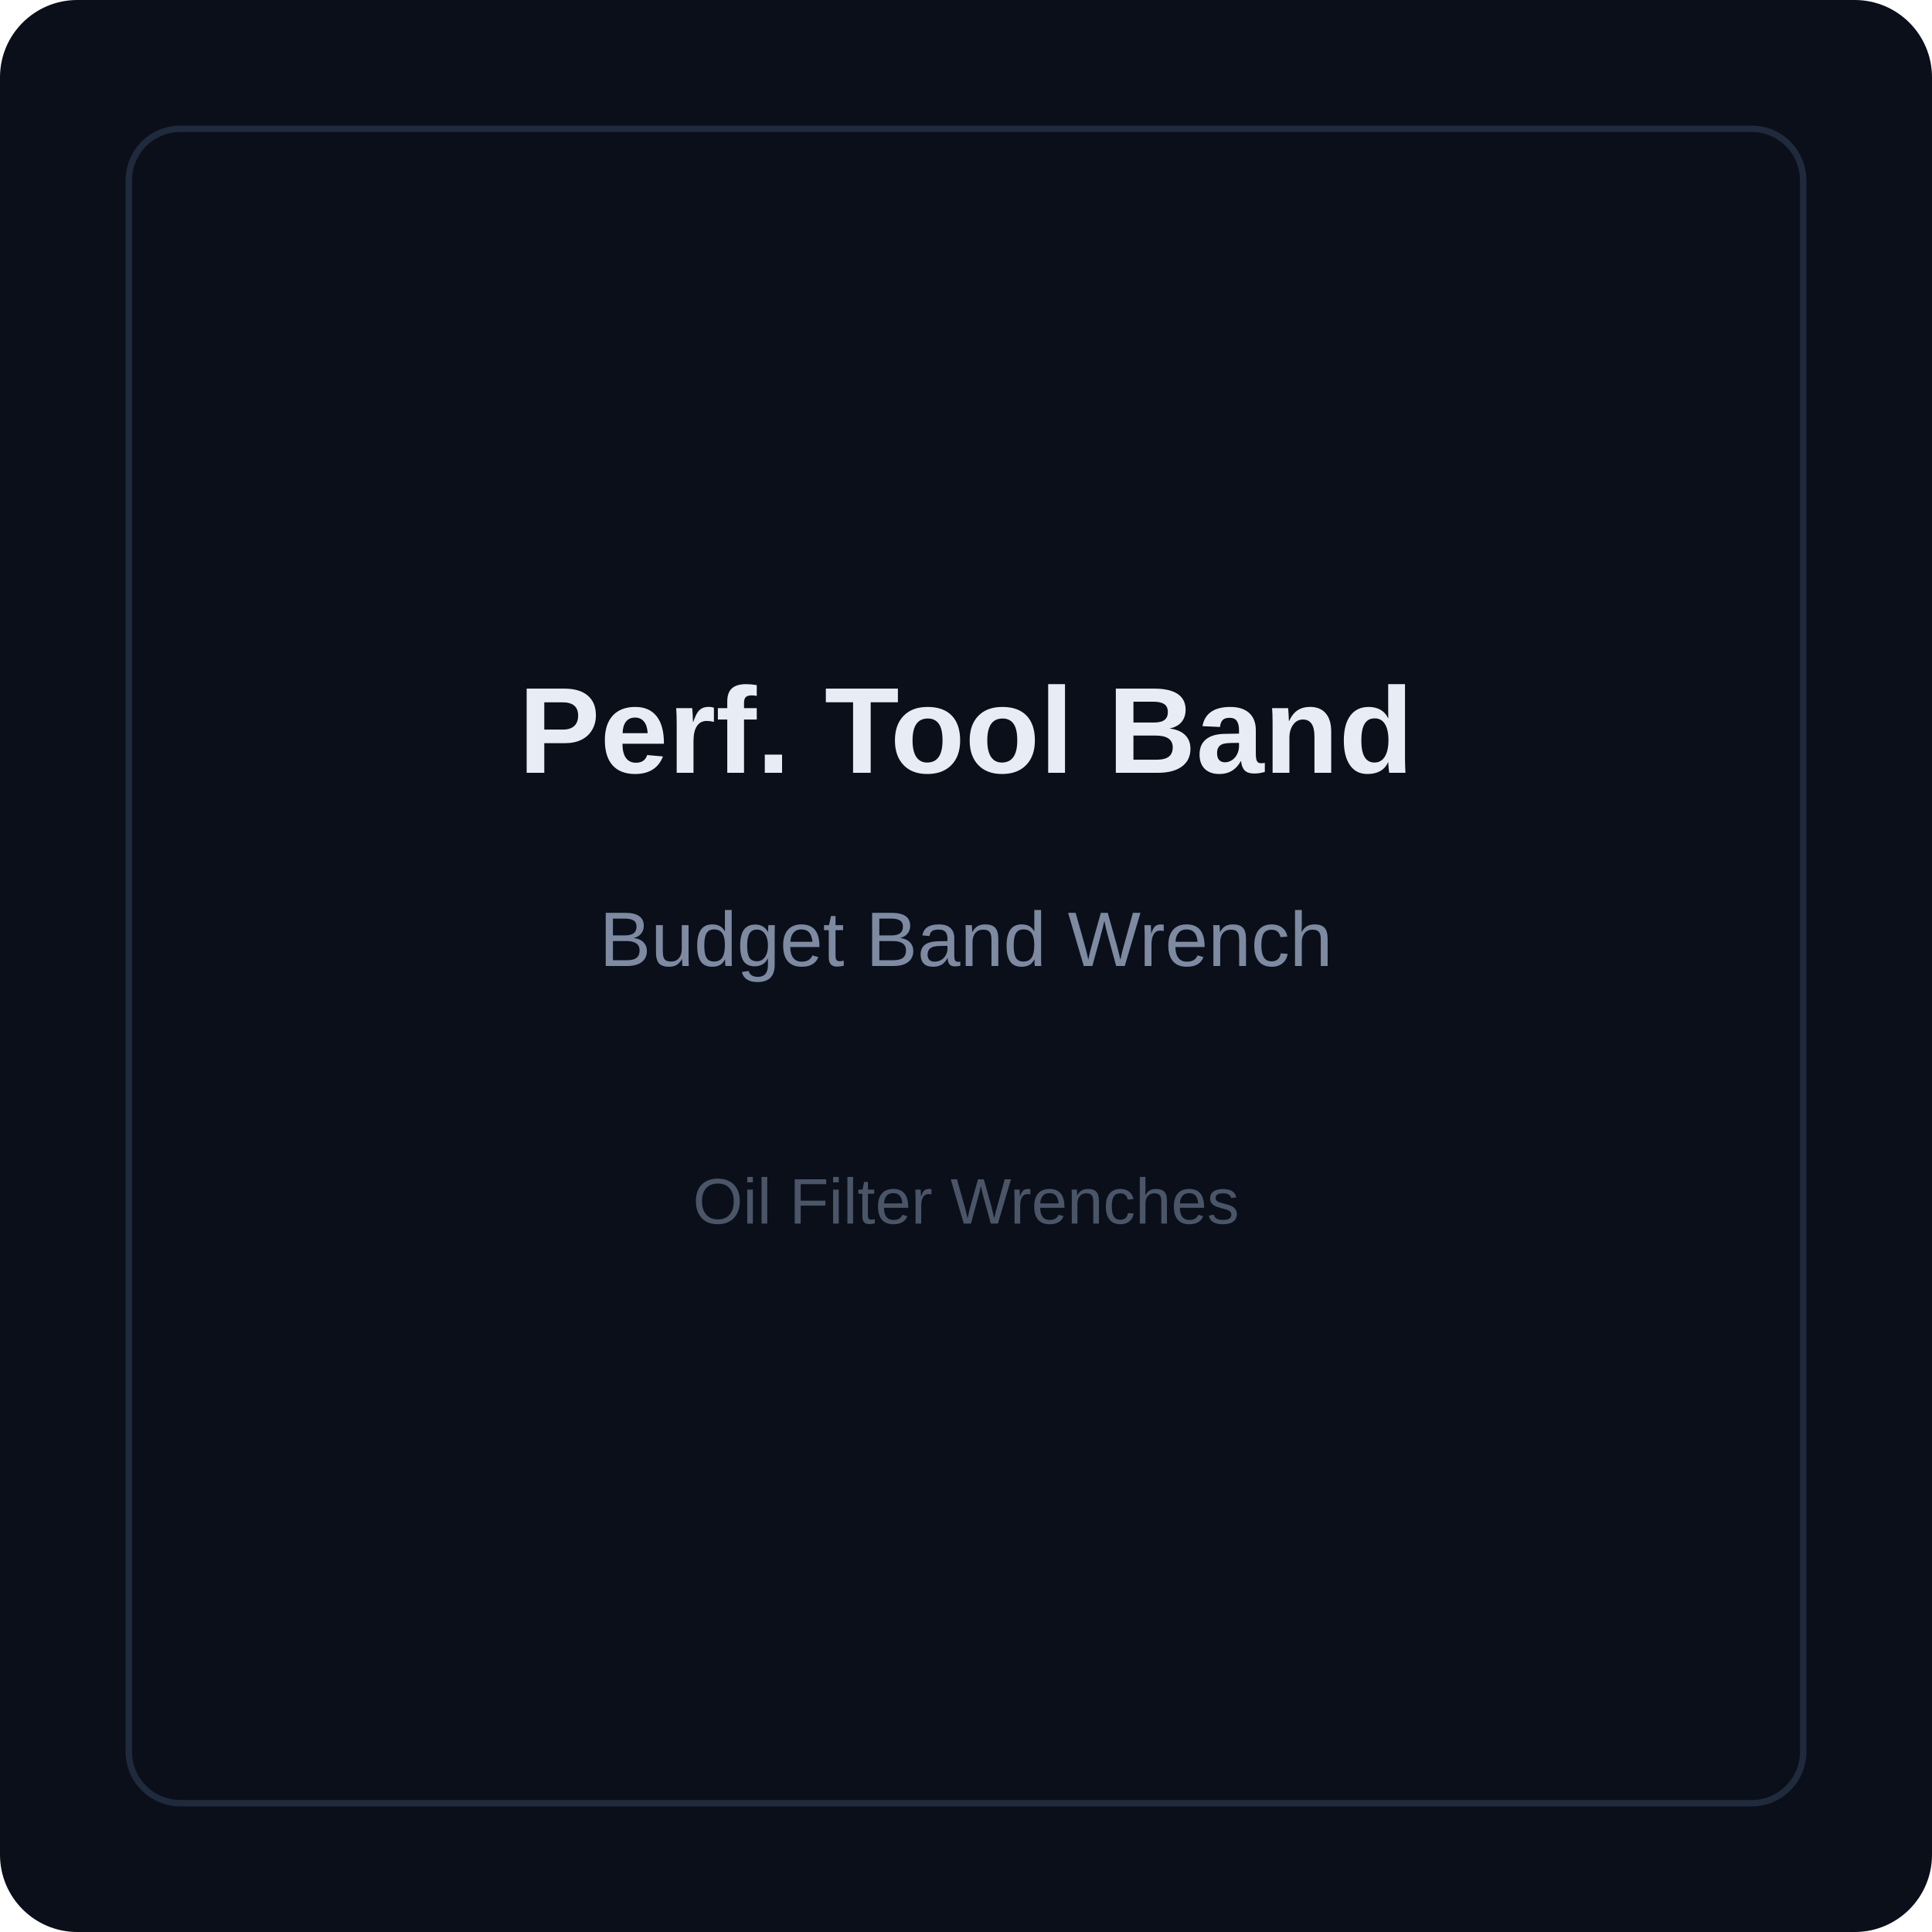
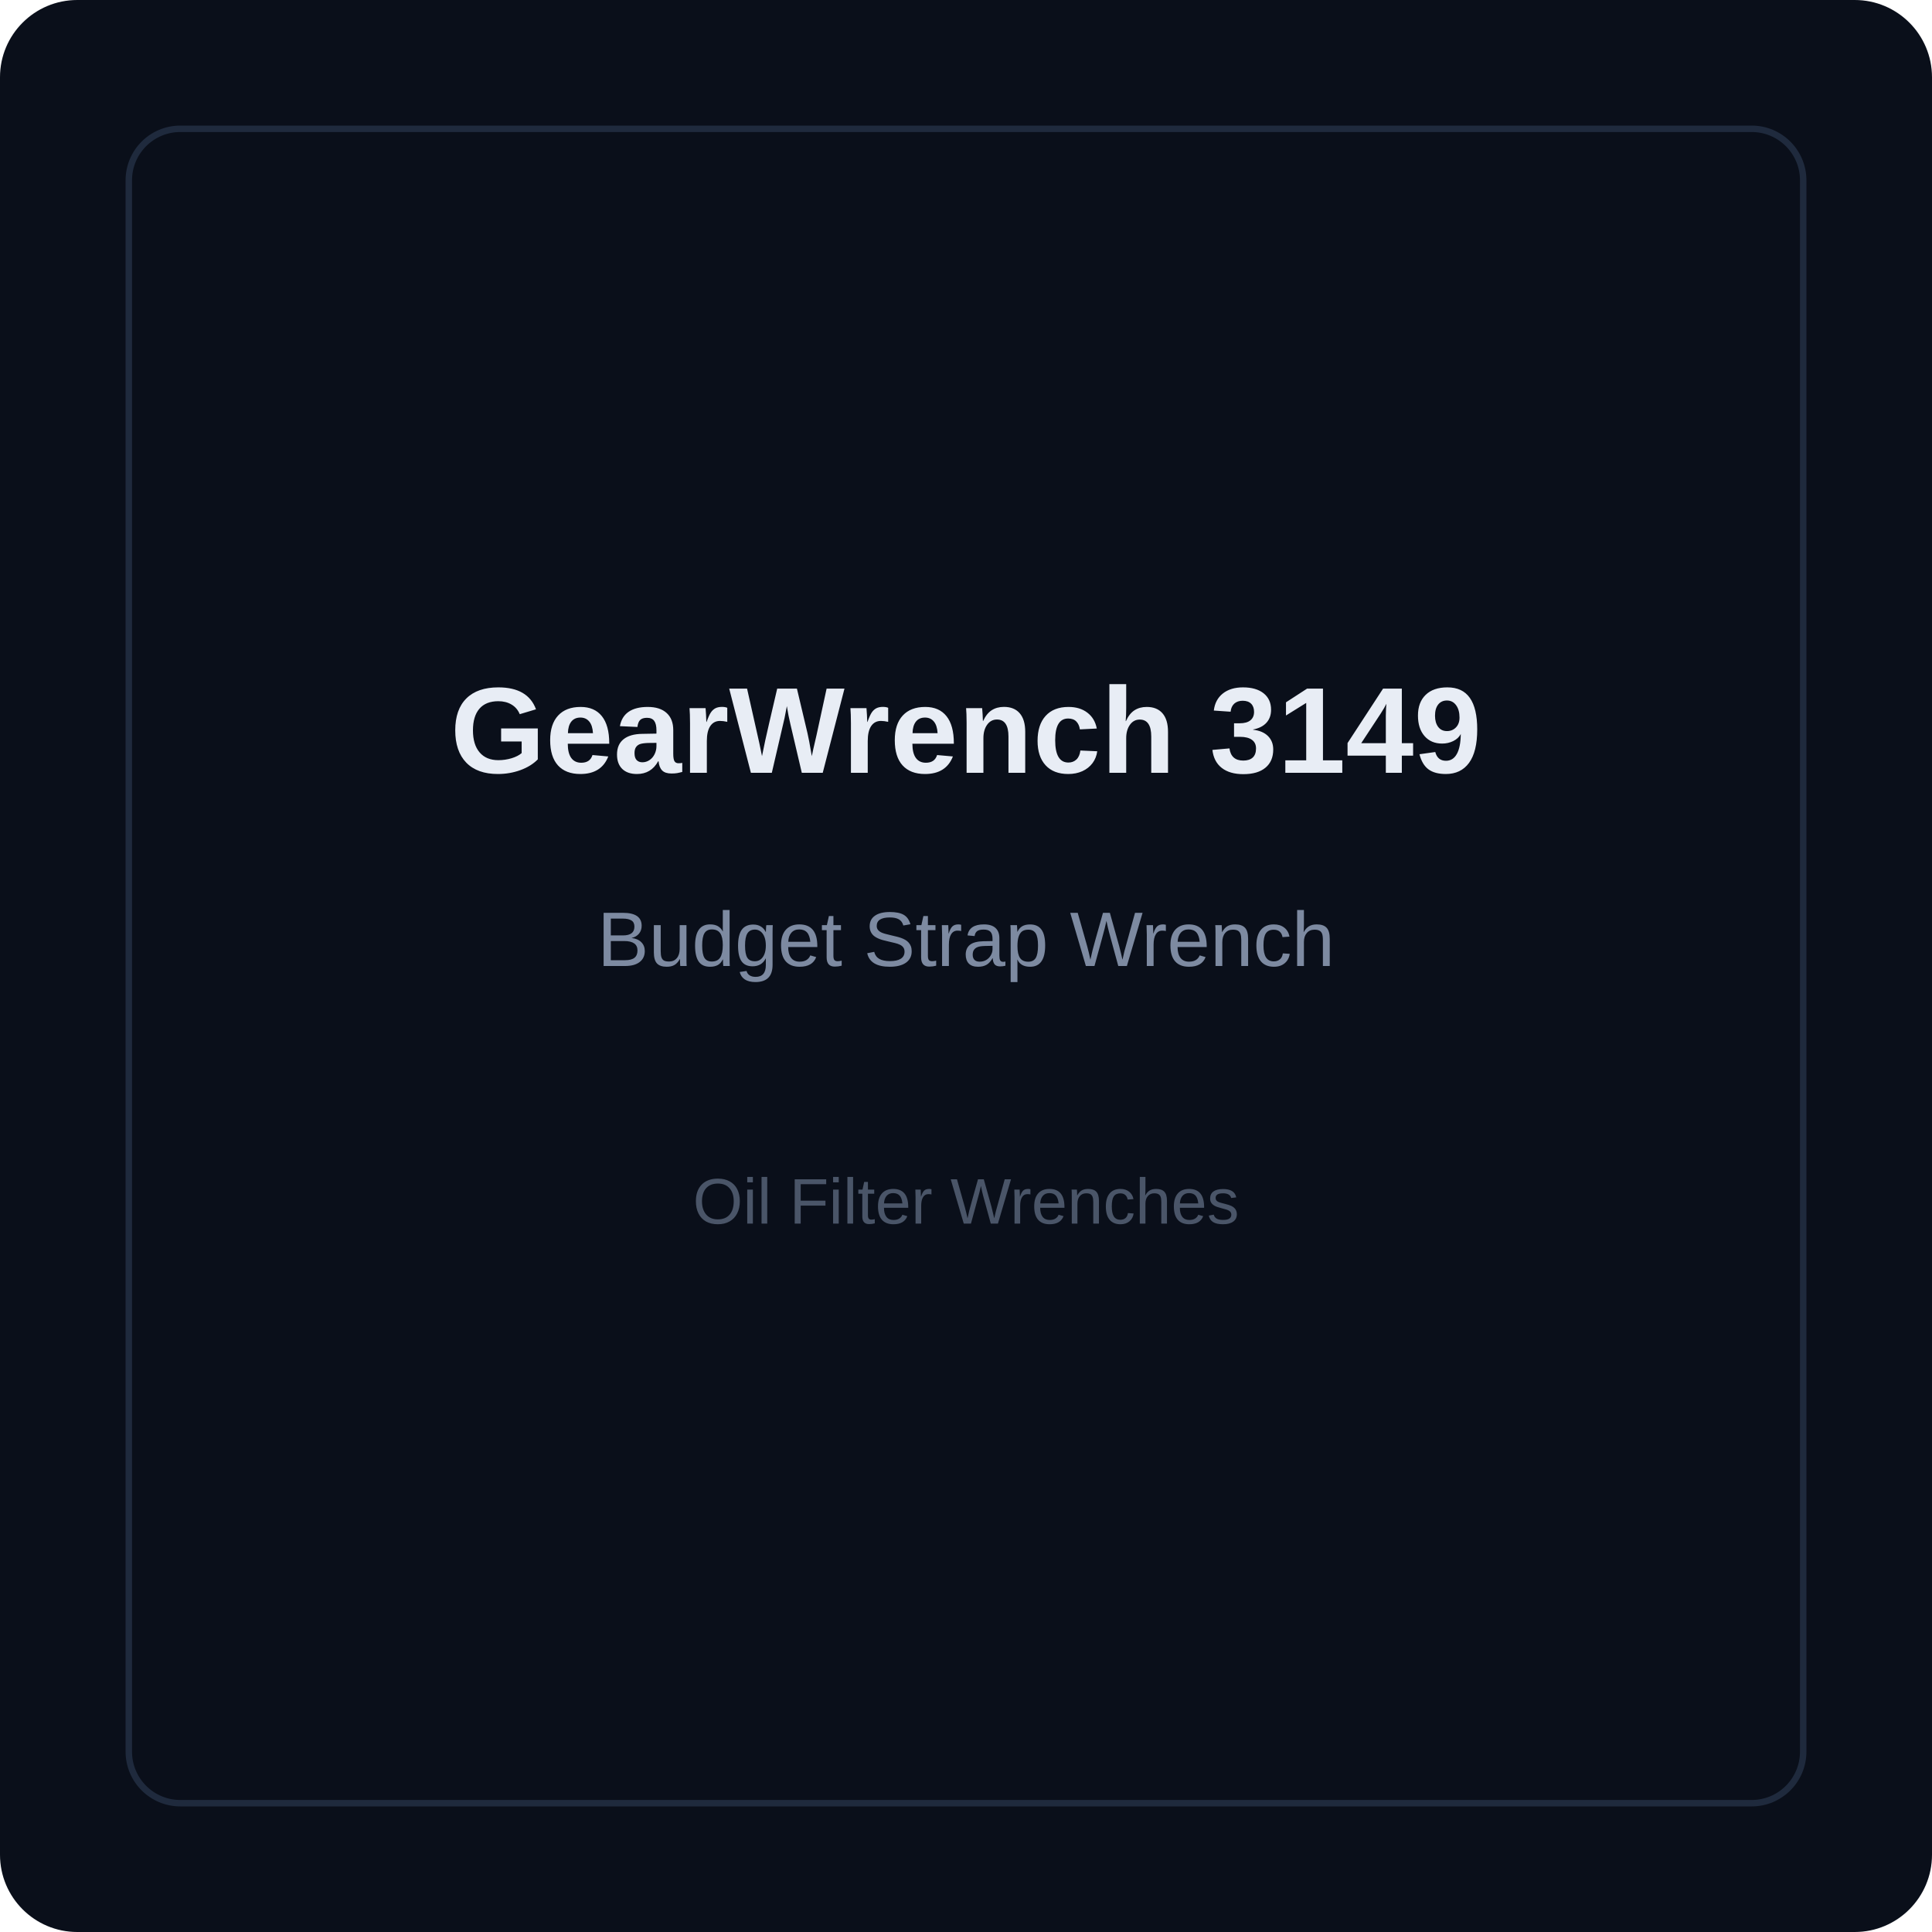
<svg xmlns="http://www.w3.org/2000/svg" width="600" height="600" viewBox="0 0 600 600">
  <rect width="600" height="600" rx="24" fill="#0a0f1a" />
  <rect x="40" y="40" width="520" height="520" rx="16" fill="none" stroke="#1f2a3d" stroke-width="2" />
-   <text x="300" y="240" font-family="Arial,Helvetica,sans-serif" font-size="38" font-weight="bold" fill="#e8edf5" text-anchor="middle">Perf. Tool Band</text>
-   <text x="300" y="300" font-family="Arial,Helvetica,sans-serif" font-size="24" fill="#7d8aa1" text-anchor="middle">Budget Band Wrench</text>
+   <text x="300" y="240" font-family="Arial,Helvetica,sans-serif" font-size="38" font-weight="bold" fill="#e8edf5" text-anchor="middle">GearWrench 3149</text>
+   <text x="300" y="300" font-family="Arial,Helvetica,sans-serif" font-size="24" fill="#7d8aa1" text-anchor="middle">Budget Strap Wrench</text>
  <text x="300" y="380" font-family="Arial,Helvetica,sans-serif" font-size="20" fill="#4a5568" text-anchor="middle">Oil Filter Wrenches</text>
</svg>
